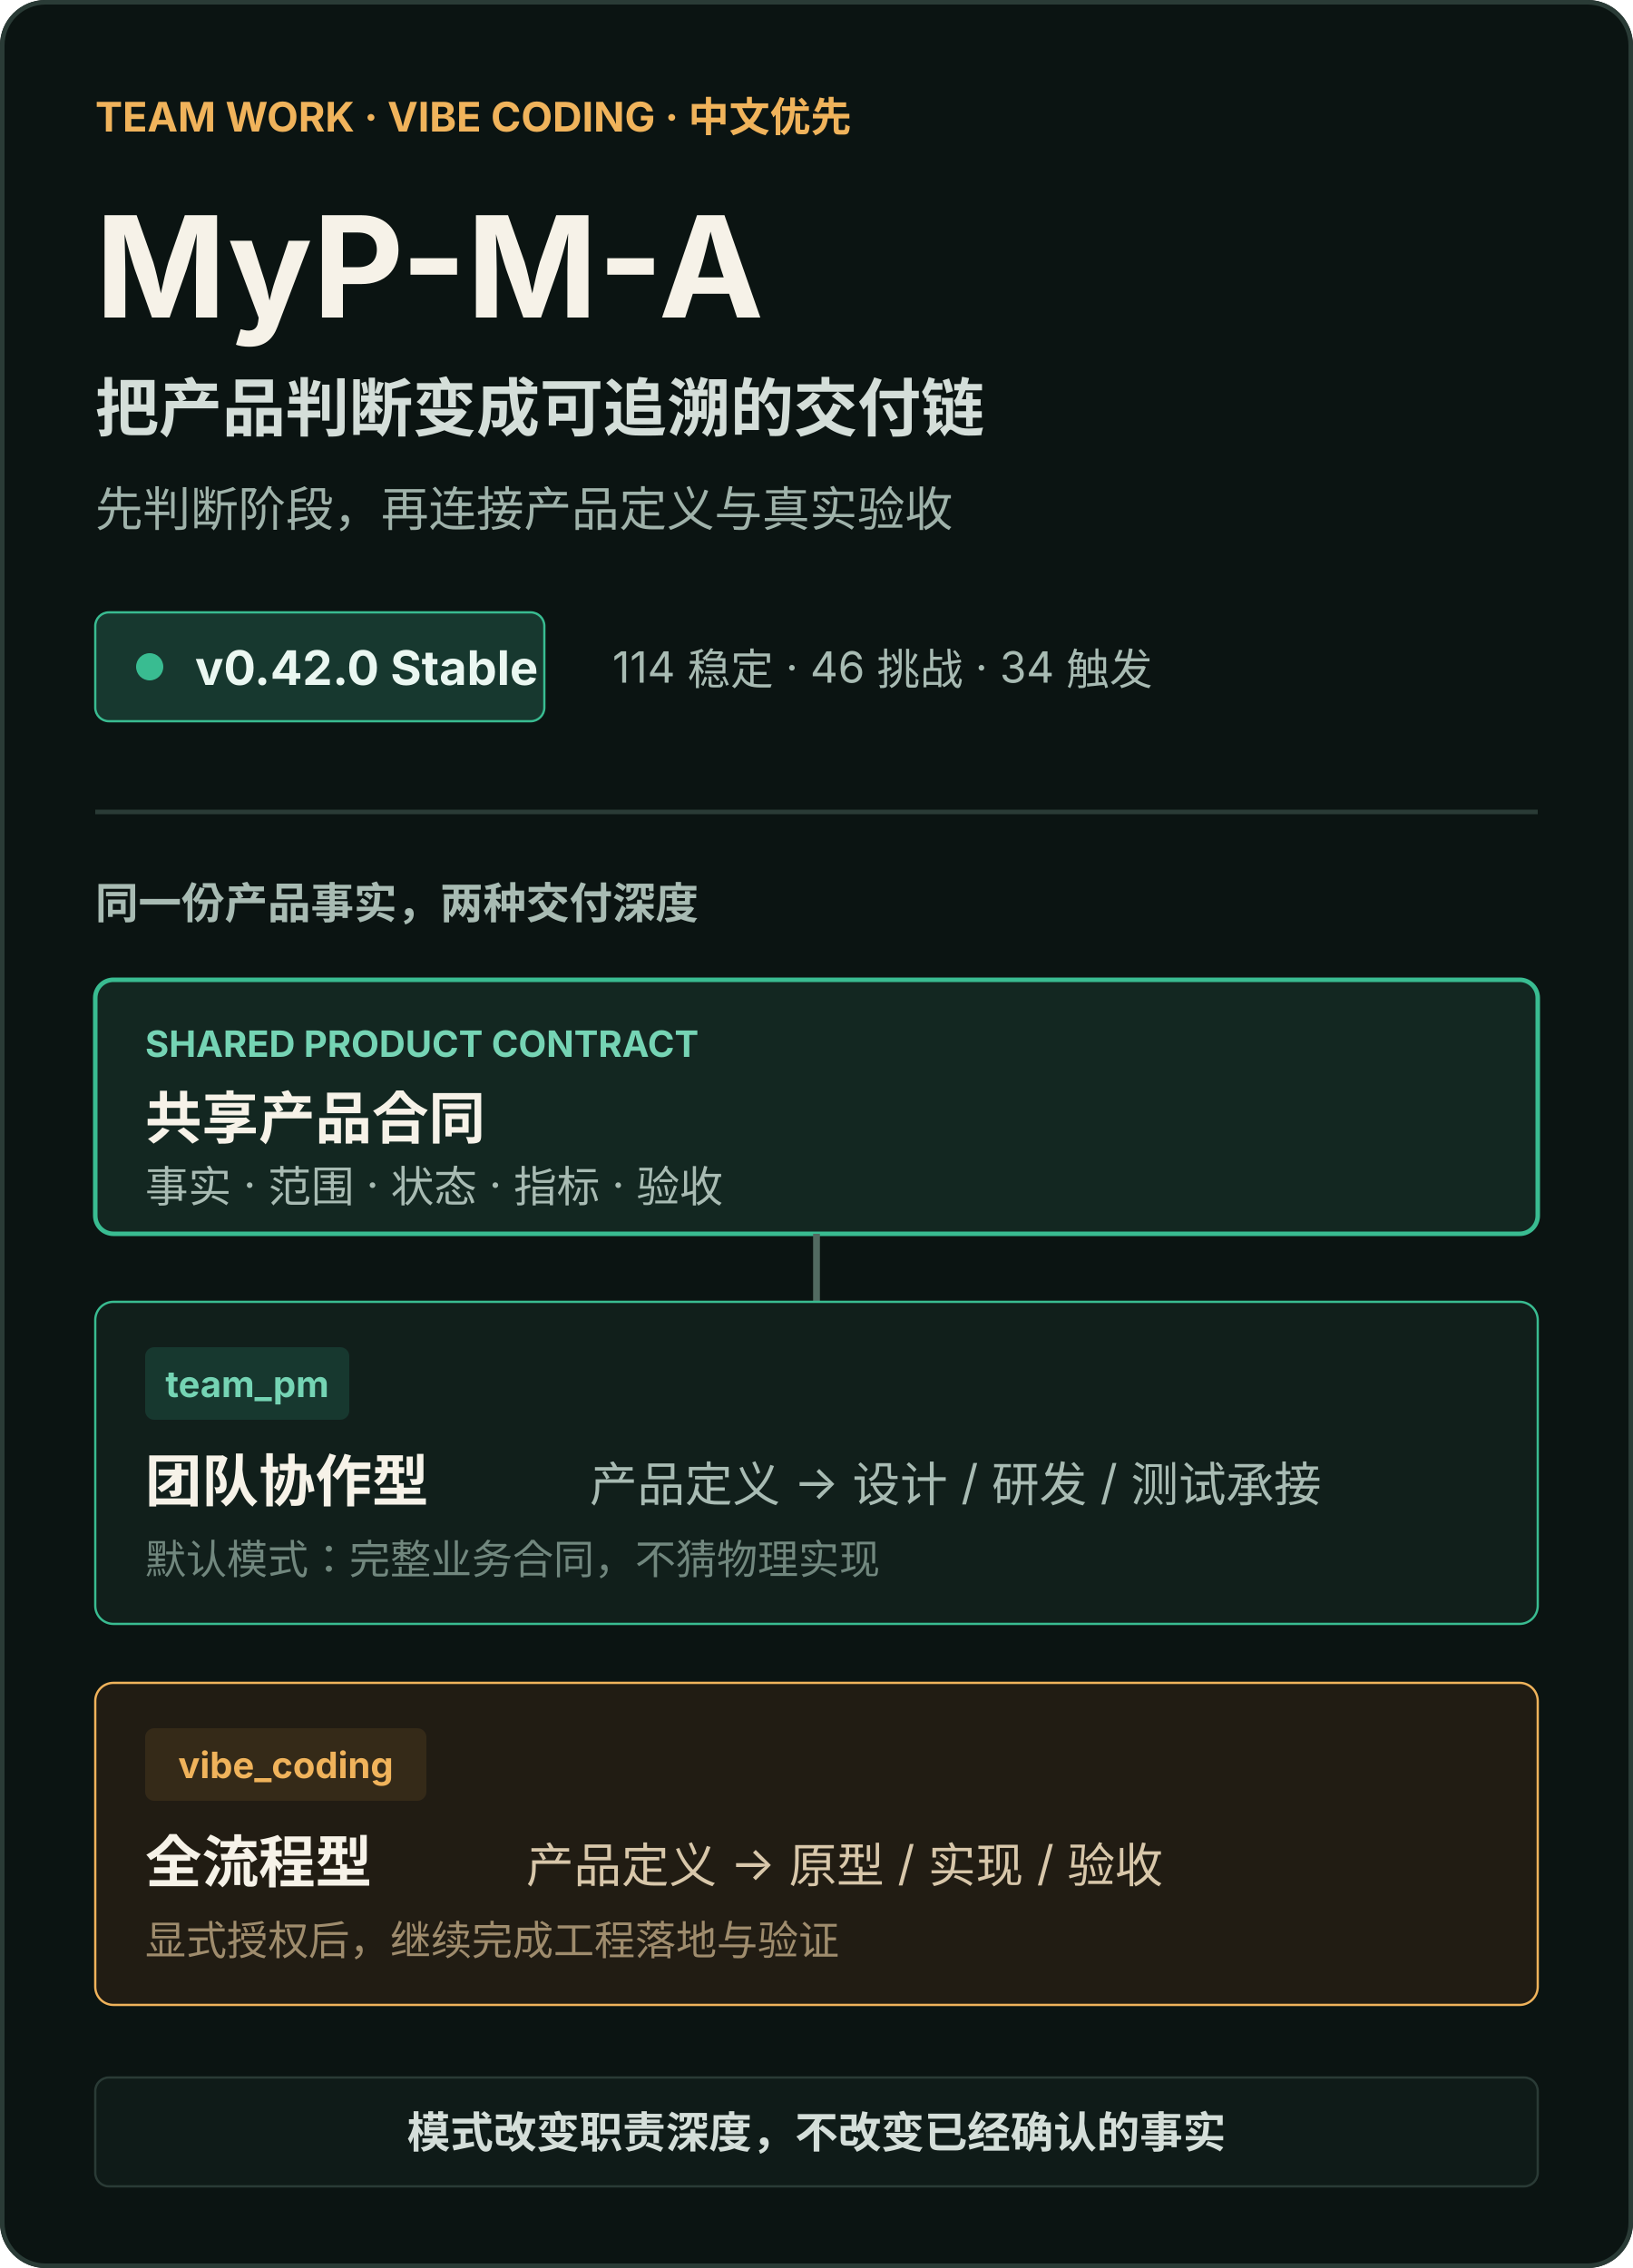
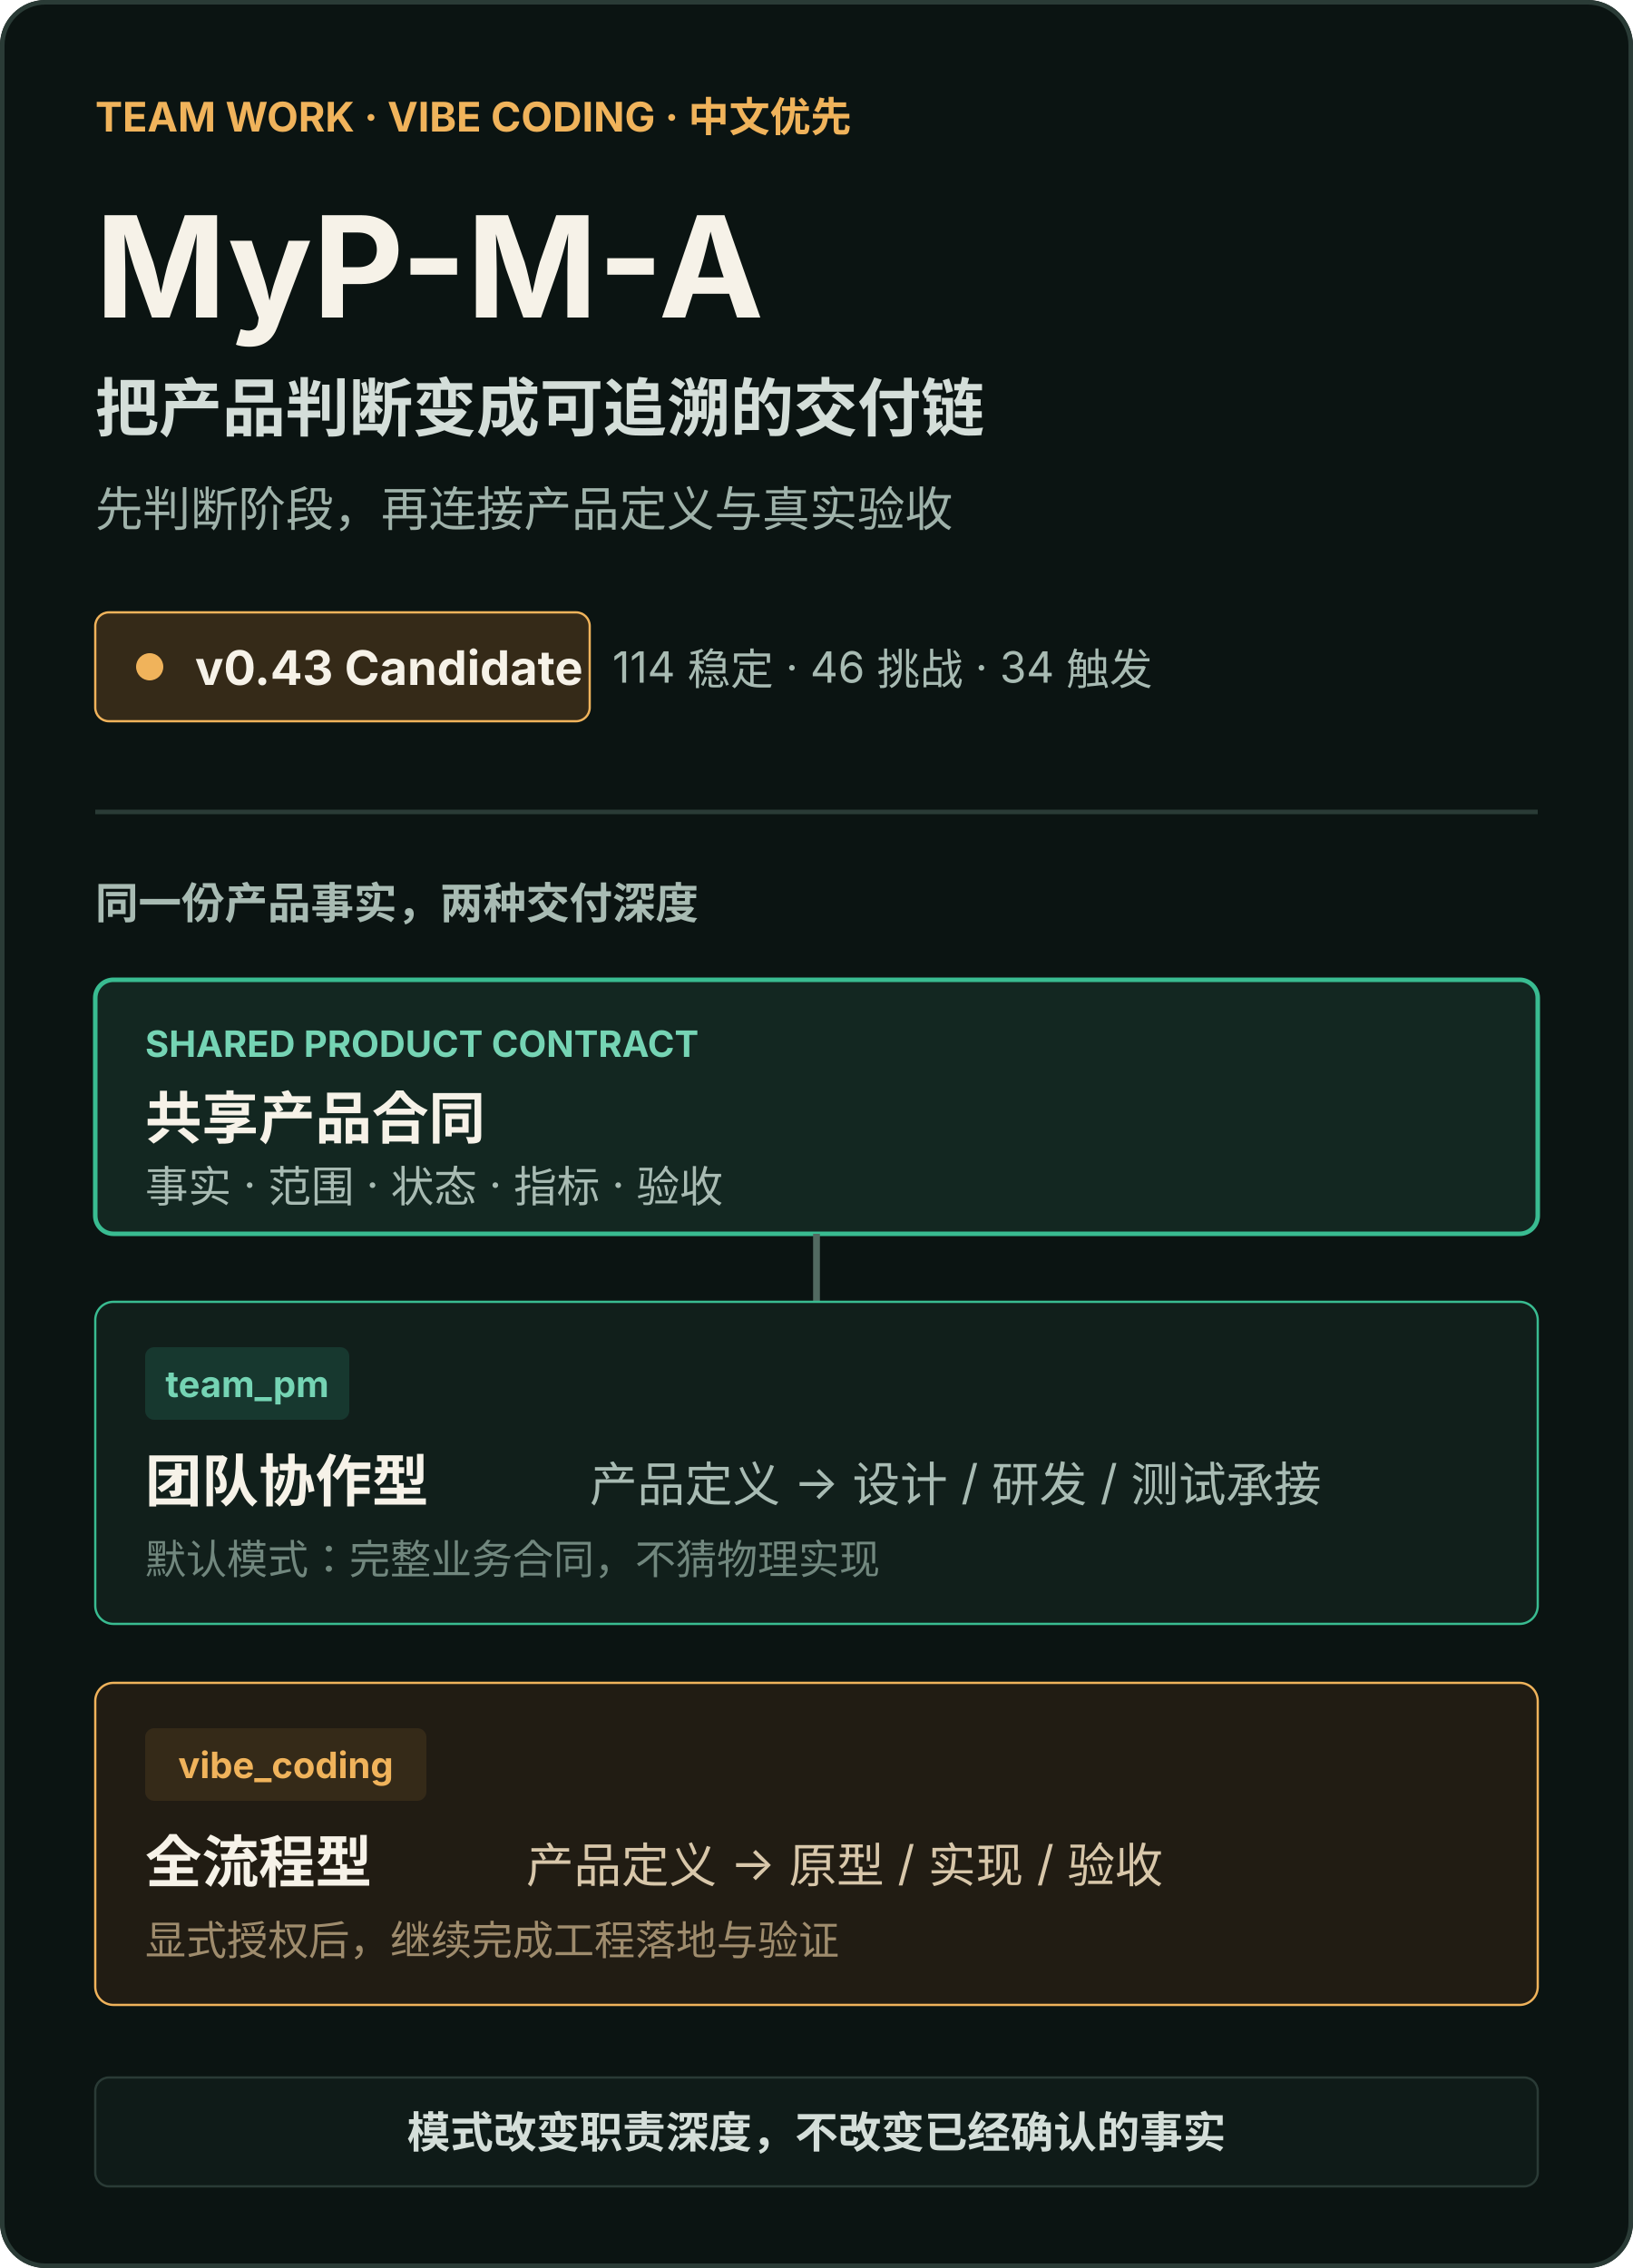
<svg xmlns="http://www.w3.org/2000/svg" width="720" height="1000" viewBox="0 0 720 1000" role="img" aria-labelledby="title desc">
  <rect width="720" height="1000" rx="20" fill="#0B1412" />
  <rect x="1" y="1" width="718" height="998" rx="19" fill="none" stroke="#2A3B36" stroke-width="2" />
  <g font-family="-apple-system, BlinkMacSystemFont, 'Segoe UI', 'PingFang SC', 'Microsoft YaHei', sans-serif">
    <text x="42" y="58" fill="#F0B35B" font-size="18" font-weight="700">TEAM WORK · VIBE CODING · 中文优先</text>
    <text x="42" y="140" fill="#F6F2E8" font-size="62" font-weight="750">MyP-M-A</text>
    <text x="42" y="190" fill="#D4DED9" font-size="28" font-weight="650">把产品判断变成可追溯的交付链</text>
    <text x="42" y="232" fill="#9FB2AA" font-size="21">先判断阶段，再连接产品定义与真实验收</text>
    <g transform="translate(42 270)">
-       <rect width="198" height="48" rx="6" fill="#17382F" stroke="#39BC91" />
-       <circle cx="24" cy="24" r="6" fill="#39BC91" />
-       <text x="44" y="32" fill="#EAF7F1" font-size="21" font-weight="700">v0.42.0 Stable</text>
+       <rect width="218" height="48" rx="6" fill="#352A18" stroke="#F0B35B" />
+       <circle cx="24" cy="24" r="6" fill="#F0B35B" />
+       <text x="44" y="32" fill="#F6F2E8" font-size="21" font-weight="700">v0.43 Candidate</text>
    </g>
    <text x="270" y="301" fill="#A8BBB3" font-size="19">114 稳定 · 46 挑战 · 34 触发</text>
    <line x1="42" y1="358" x2="678" y2="358" stroke="#2A3B36" stroke-width="2" />
    <text x="42" y="405" fill="#A8BBB3" font-size="19" font-weight="700">同一份产品事实，两种交付深度</text>
    <g transform="translate(42 432)">
      <rect width="636" height="112" rx="8" fill="#132721" stroke="#39BC91" stroke-width="2" />
      <text x="22" y="34" fill="#75D4B4" font-size="16" font-weight="700">SHARED PRODUCT CONTRACT</text>
      <text x="22" y="70" fill="#F6F2E8" font-size="25" font-weight="750">共享产品合同</text>
      <text x="22" y="98" fill="#A8BBB3" font-size="19">事实 · 范围 · 状态 · 指标 · 验收</text>
    </g>
    <path d="M360 544 V574" fill="none" stroke="#526A61" stroke-width="3" />
    <g transform="translate(42 574)">
      <rect width="636" height="142" rx="8" fill="#111F1B" stroke="#39BC91" />
      <rect x="22" y="20" width="90" height="32" rx="4" fill="#17382F" />
      <text x="67" y="42" text-anchor="middle" fill="#75D4B4" font-size="16" font-weight="700">team_pm</text>
      <text x="22" y="88" fill="#F6F2E8" font-size="25" font-weight="750">团队协作型</text>
      <text x="218" y="88" fill="#A8BBB3" font-size="21">产品定义 → 设计 / 研发 / 测试承接</text>
      <text x="22" y="120" fill="#71877E" font-size="18">默认模式：完整业务合同，不猜物理实现</text>
    </g>
    <g transform="translate(42 742)">
      <rect width="636" height="142" rx="8" fill="#211C13" stroke="#F0B35B" />
      <rect x="22" y="20" width="124" height="32" rx="4" fill="#352A18" />
      <text x="84" y="42" text-anchor="middle" fill="#F0B35B" font-size="16" font-weight="700">vibe_coding</text>
      <text x="22" y="88" fill="#F6F2E8" font-size="25" font-weight="750">全流程型</text>
      <text x="190" y="88" fill="#D8C7AA" font-size="21">产品定义 → 原型 / 实现 / 验收</text>
      <text x="22" y="120" fill="#9F8C6D" font-size="18">显式授权后，继续完成工程落地与验证</text>
    </g>
    <rect x="42" y="916" width="636" height="48" rx="6" fill="#0F1B18" stroke="#2A3B36" />
    <text x="360" y="947" text-anchor="middle" fill="#D4DED9" font-size="19" font-weight="650">模式改变职责深度，不改变已经确认的事实</text>
  </g>
</svg>
